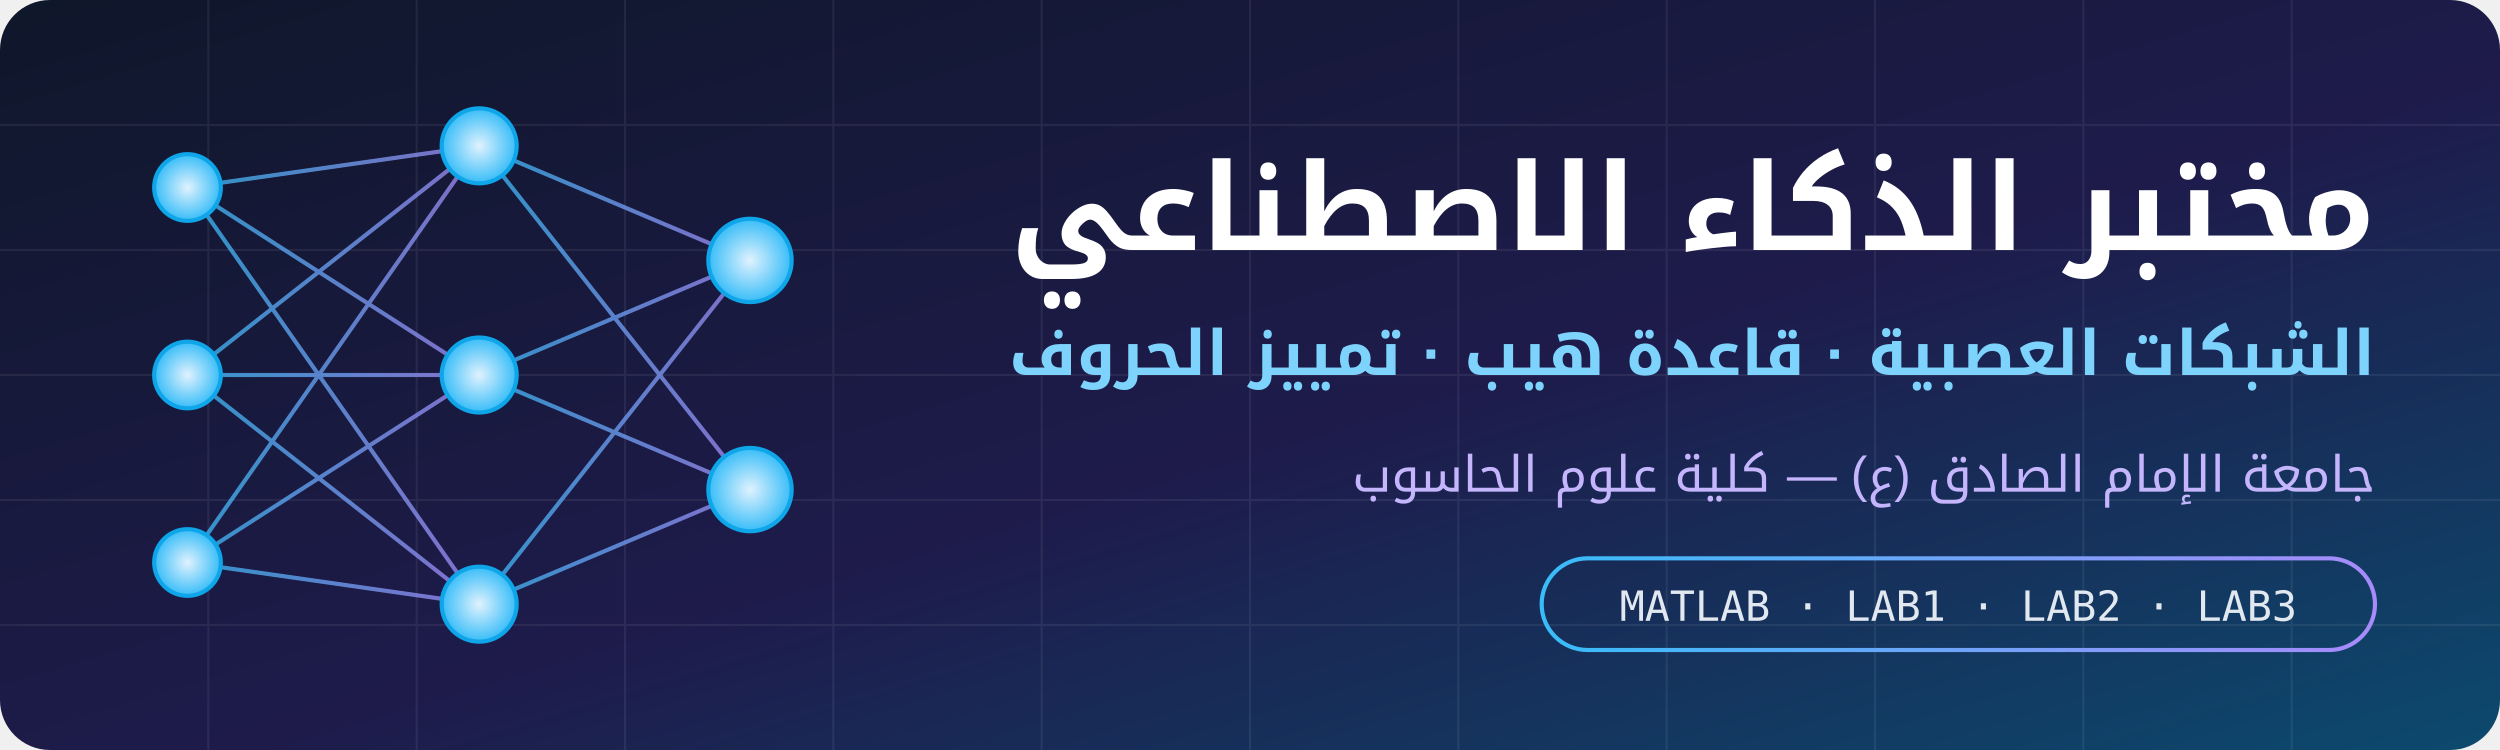
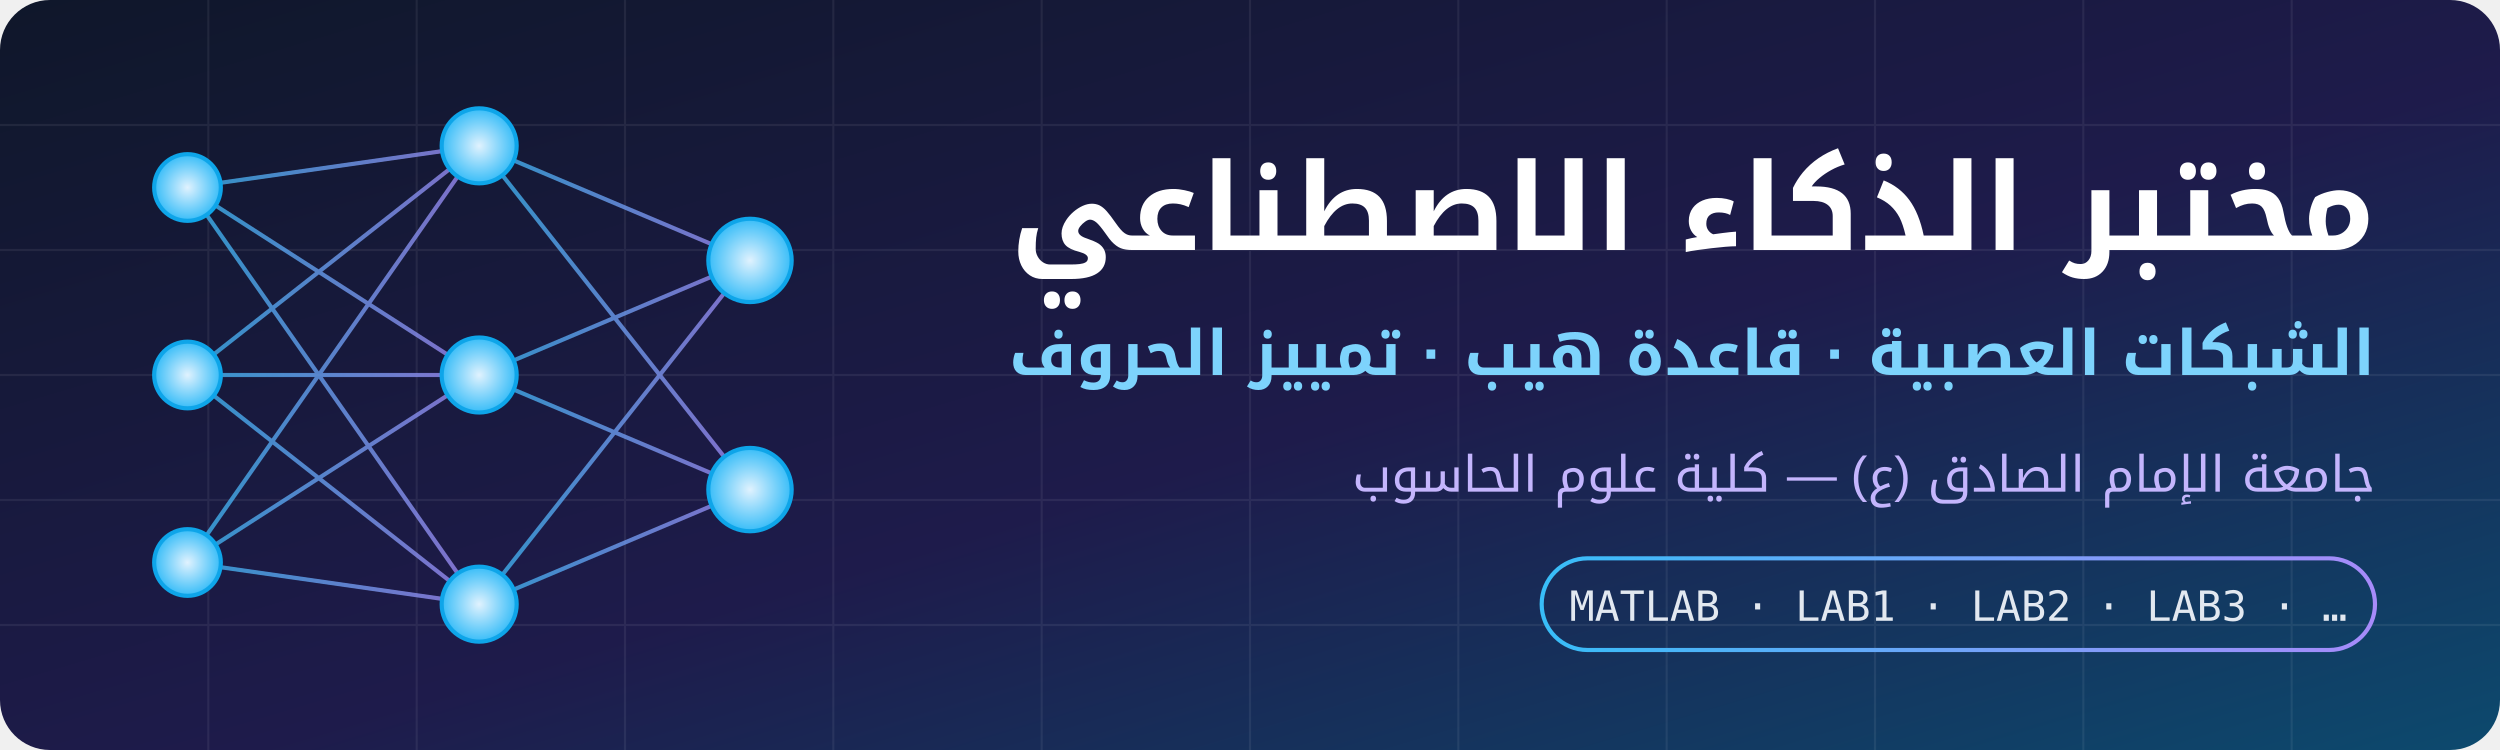
<svg xmlns="http://www.w3.org/2000/svg" direction="rtl" width="1200" height="360" viewBox="0 0 1200 360" font-family="'Noto Kufi Arabic','Noto Sans Arabic','Segoe UI',Tahoma,Arial,sans-serif">
  <defs>
    <linearGradient id="bg" x1="0" y1="0" x2="1" y2="1">
      <stop offset="0" stop-color="#0f172a" />
      <stop offset="0.55" stop-color="#1e1b4b" />
      <stop offset="1" stop-color="#0c4a6e" />
    </linearGradient>
    <linearGradient id="glow" x1="0" y1="0" x2="1" y2="0">
      <stop offset="0" stop-color="#38bdf8" />
      <stop offset="1" stop-color="#a78bfa" />
    </linearGradient>
    <radialGradient id="node" cx="0.5" cy="0.5" r="0.5">
      <stop offset="0" stop-color="#e0f2fe" />
      <stop offset="1" stop-color="#38bdf8" />
    </radialGradient>
  </defs>
  <rect width="1200" height="360" rx="24" fill="url(#bg)" />
  <g opacity="0.07" stroke="#fff">
    <path d="M0 60H1200M0 120H1200M0 180H1200M0 240H1200M0 300H1200" />
    <path d="M100 0V360M200 0V360M300 0V360M400 0V360M500 0V360M600 0V360M700 0V360M800 0V360M900 0V360M1000 0V360M1100 0V360" />
  </g>
  <g stroke="url(#glow)" stroke-width="2" opacity="0.75">
    <path d="M90 90L230 70M90 90L230 180M90 90L230 290M90 180L230 70M90 180L230 180M90 180L230 290M90 270L230 70M90 270L230 180M90 270L230 290" />
    <path d="M230 70L360 125M230 180L360 125M230 290L360 125M230 70L360 235M230 180L360 235M230 290L360 235" />
  </g>
  <g fill="url(#node)" stroke="#0ea5e9" stroke-width="2">
    <circle cx="90" cy="90" r="16" />
    <circle cx="90" cy="180" r="16" />
    <circle cx="90" cy="270" r="16" />
    <circle cx="230" cy="70" r="18" />
    <circle cx="230" cy="180" r="18" />
    <circle cx="230" cy="290" r="18" />
    <circle cx="360" cy="125" r="20" />
    <circle cx="360" cy="235" r="20" />
  </g>
  <g text-anchor="start">
    <text x="1140" y="120" fill="#ffffff" font-size="58" font-weight="700">مختبر الذكاء الاصطناعي</text>
    <text x="1140" y="180" fill="#7dd3fc" font-size="30" font-weight="600">الشبكات العصبية · قاعدة هيب · تمييز الحروف</text>
    <text x="1140" y="236" fill="#c4b5fd" font-size="24">جامعة الإمام الصادق (ع) — كلية علوم الحاسوب</text>
  </g>
  <rect x="740" y="268" width="400" height="44" rx="22" fill="none" stroke="url(#glow)" stroke-width="2" />
-   <text x="940" y="298" text-anchor="middle" fill="#e2e8f0" font-size="20" font-family="Consolas,Menlo,monospace" direction="ltr">MATLAB · LAB1 · LAB2 · LAB3</text>
+   <text x="940" y="298" text-anchor="middle" fill="#e2e8f0" font-size="20" font-family="Consolas,Menlo,monospace" direction="ltr">MATLAB · LAB1 · LAB2 · LAB3 · …</text>
</svg>
